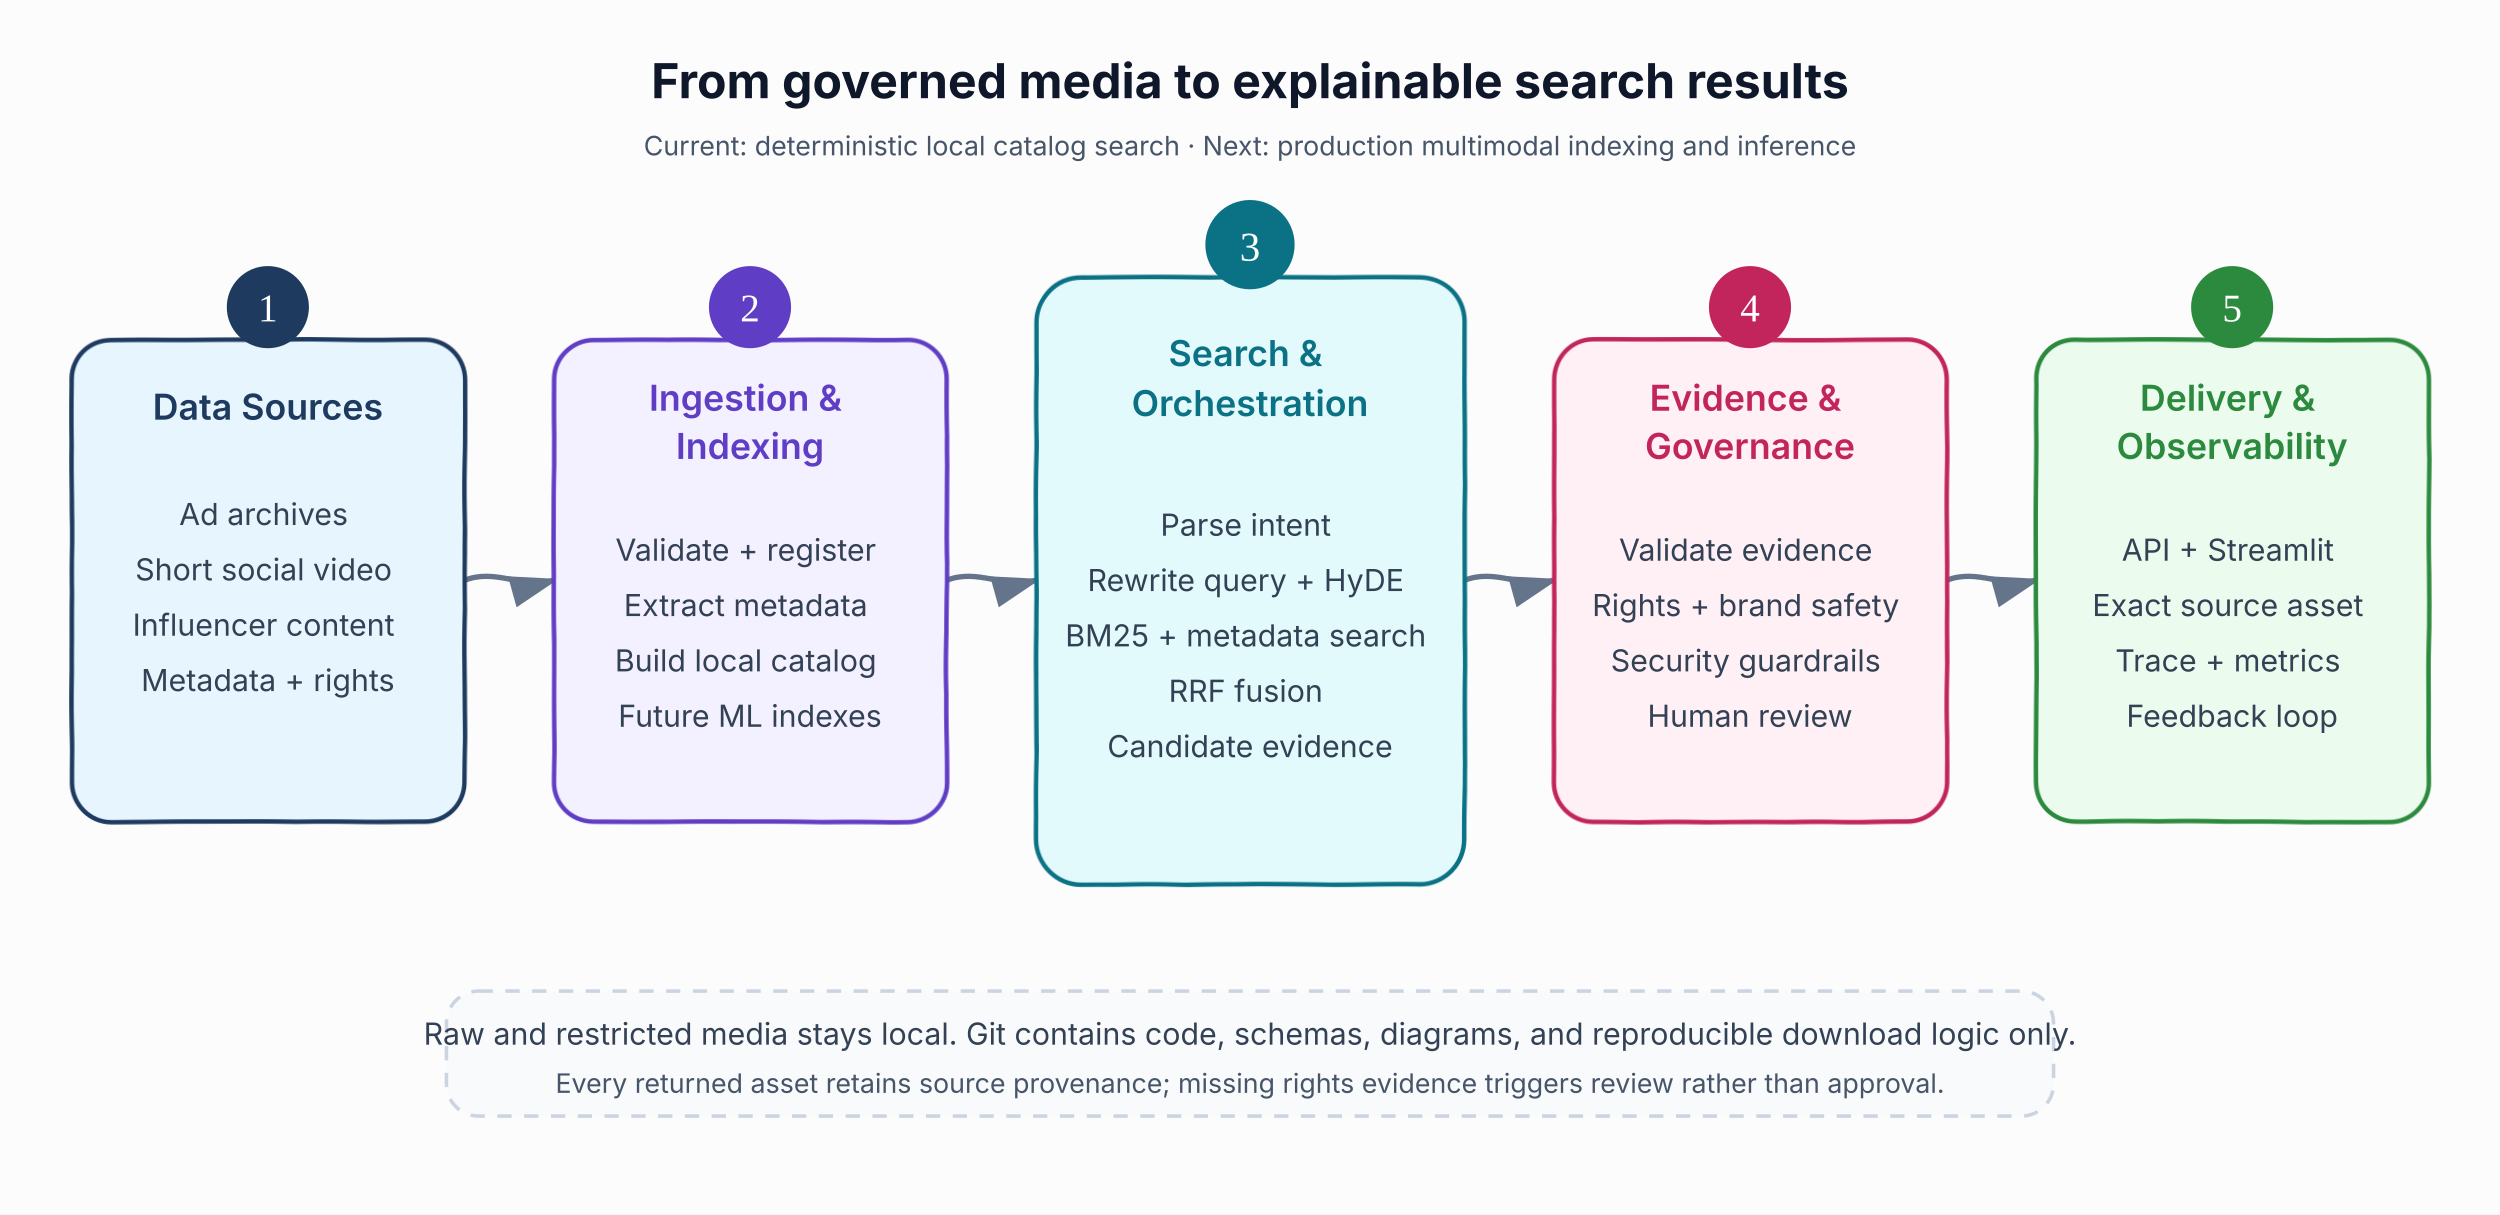
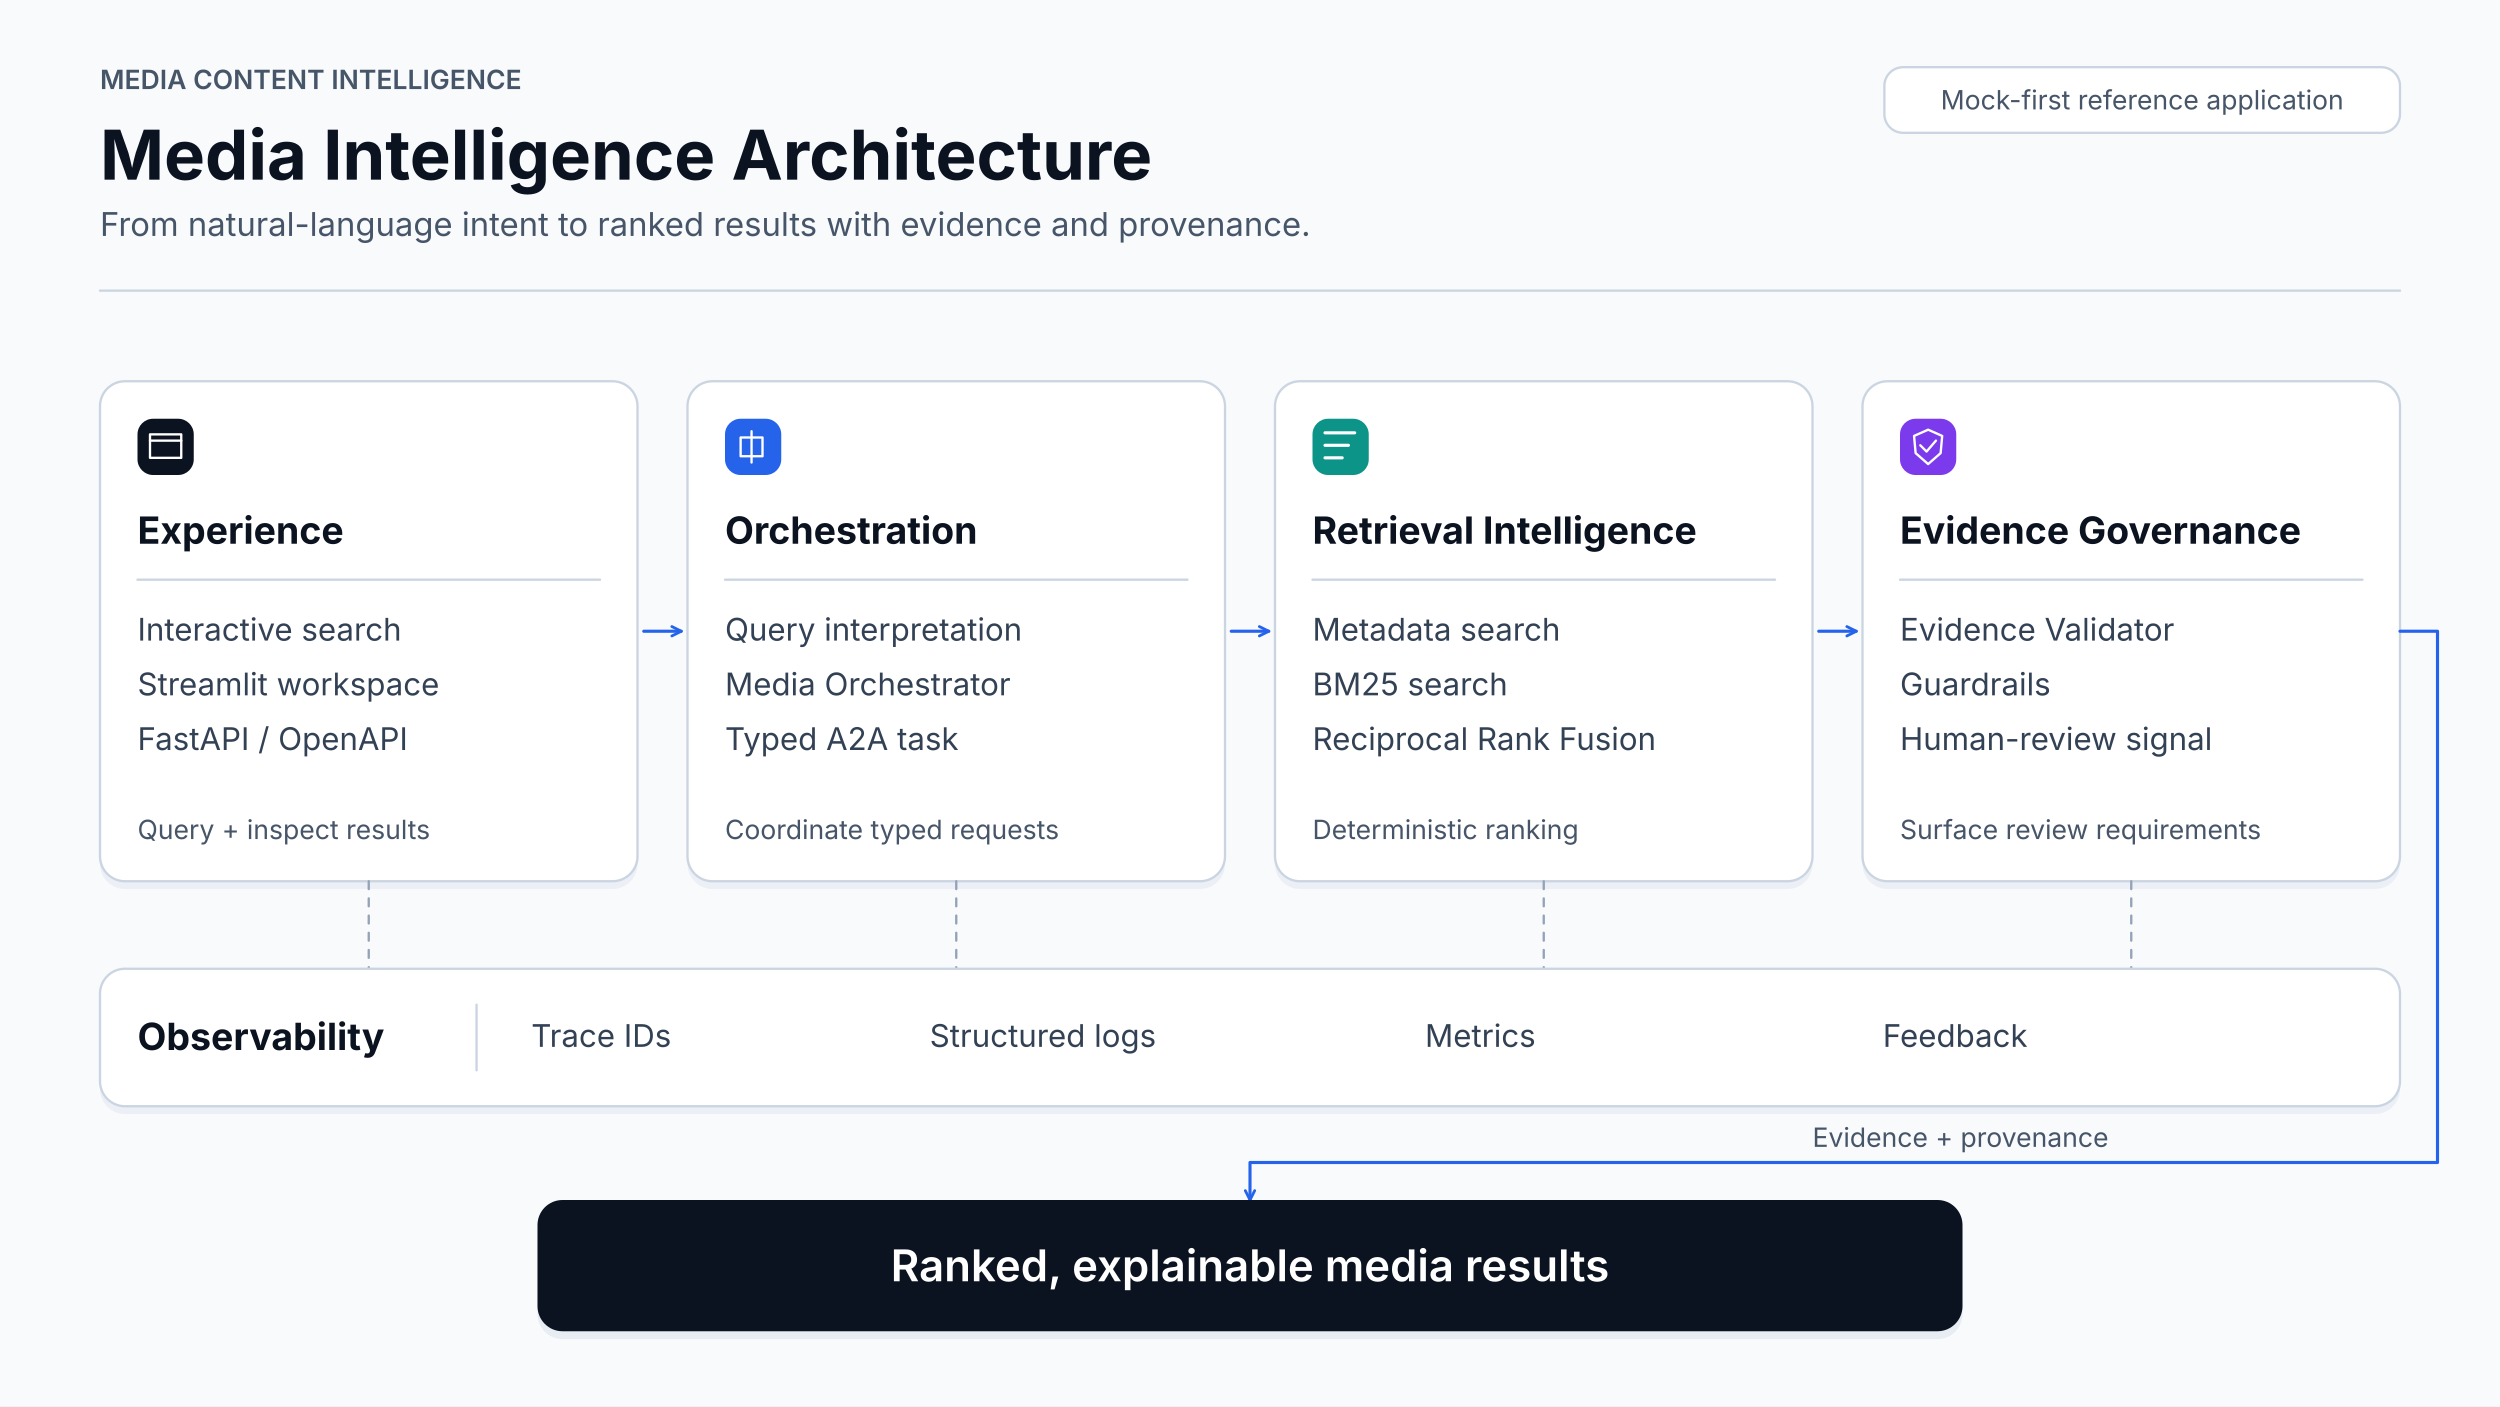
- <svg xmlns="http://www.w3.org/2000/svg" width="1400" height="680" viewBox="0 0 1400 680" role="img" aria-labelledby="title desc">
+ <svg xmlns="http://www.w3.org/2000/svg" width="1600" height="900" viewBox="0 0 1600 900" role="img" aria-labelledby="architecture-title architecture-desc">
  <defs>
-     <filter id="rough" x="-3%" y="-3%" width="106%" height="106%">
-       <feTurbulence baseFrequency="0.012" numOctaves="2" seed="8" result="noise" />
-       <feDisplacementMap in="SourceGraphic" in2="noise" scale="1.1" />
-     </filter>
-     <marker id="arrow" markerWidth="10" markerHeight="10" refX="8" refY="3" orient="auto">
-       <path d="M0,0 L0,6 L9,3 z" fill="#64748b" />
+     <marker id="arrow" markerWidth="8" markerHeight="8" refX="7" refY="4" orient="auto" markerUnits="userSpaceOnUse">
+       <path d="M1 1 L7 4 L1 7" fill="none" stroke="#2563EB" stroke-width="1.8" stroke-linecap="round" stroke-linejoin="round" />
    </marker>
-     <style>
-       .heading{font:700 27px Inter,system-ui,sans-serif;fill:#0f172a}.sub{font:600 20px Inter,system-ui,sans-serif}.body{font:17px Inter,system-ui,sans-serif;fill:#334155}.small{font:15px Inter,system-ui,sans-serif;fill:#475569}.flow{stroke:#64748b;stroke-width:3;fill:none;marker-end:url(#arrow)}.card{stroke-width:2.5;filter:url(#rough)}
-     </style>
  </defs>
-   <rect width="1400" height="680" fill="#fcfcfd" />
-   <text x="700" y="55" class="heading" text-anchor="middle">From governed media to explainable search results</text>
-   <text x="700" y="87" class="small" text-anchor="middle">Current: deterministic local catalog search · Next: production multimodal indexing and inference</text>
-   <path d="M260 325 C278 318 292 330 310 325" class="flow" />
-   <path d="M530 325 C548 318 562 330 580 325" class="flow" />
-   <path d="M820 325 C838 318 852 330 870 325" class="flow" />
-   <path d="M1090 325 C1108 318 1122 330 1140 325" class="flow" />
-   <g>
-     <rect x="40" y="190" width="220" height="270" rx="22" fill="#e7f5ff" stroke="#1e3a5f" class="card" />
-     <circle cx="150" cy="172" r="23" fill="#1e3a5f" />
-     <text x="150" y="180" font-size="22" text-anchor="middle" fill="white">1</text>
-     <text x="150" y="235" class="sub" text-anchor="middle" fill="#1e3a5f">Data Sources</text>
-     <text x="150" y="294" class="body" text-anchor="middle">
-       <tspan x="150" dy="0">Ad archives</tspan>
-       <tspan x="150" dy="31">Short social video</tspan>
-       <tspan x="150" dy="31">Influencer content</tspan>
-       <tspan x="150" dy="31">Metadata + rights</tspan>
-     </text>
+   <g font-family="Inter, system-ui, -apple-system, BlinkMacSystemFont, 'Segoe UI', sans-serif" stroke-linecap="round" stroke-linejoin="round">
+     <rect x="0" y="0" width="1600" height="900" fill="#F8FAFC" />
+     <text x="64" y="57" font-size="17" font-weight="600" fill="#475569">MEDIA CONTENT INTELLIGENCE</text>
+     <text x="64" y="115" font-size="44" font-weight="700" fill="#0B1220">Media Intelligence Architecture</text>
+     <text x="64" y="151" font-size="21" font-weight="400" fill="#475569">From natural-language intent to ranked results with evidence and provenance.</text>
+     <rect x="1206" y="43" width="330" height="42" rx="12" fill="#FFFFFF" stroke="#CBD5E1" stroke-width="1.5" />
+     <text x="1371" y="70" font-size="17" font-weight="400" fill="#475569" text-anchor="middle">Mock-first reference application</text>
+     <path d="M64 186 L1536 186" fill="none" stroke="#CBD5E1" stroke-width="1.5" />
+     <rect x="64" y="249" width="344" height="320" rx="16" fill="#E2E8F0" opacity="0.55" />
+     <rect x="64" y="244" width="344" height="320" rx="16" fill="#FFFFFF" stroke="#CBD5E1" stroke-width="1.5" />
+     <rect x="88" y="268" width="36" height="36" rx="10" fill="#0B1220" />
+     <rect x="96" y="278" width="20" height="15" fill="transparent" stroke="#FFFFFF" stroke-width="1.5" />
+     <path d="M96 282 L116 282" fill="none" stroke="#FFFFFF" stroke-width="1.5" />
+     <text x="88" y="348" font-size="24" font-weight="700" fill="#0B1220">Experience</text>
+     <path d="M88 371 L384 371" fill="none" stroke="#CBD5E1" stroke-width="1.5" />
+     <text x="88" y="410" font-size="20" font-weight="400" fill="#334155">Interactive search</text>
+     <text x="88" y="445" font-size="20" font-weight="400" fill="#334155">Streamlit workspace</text>
+     <text x="88" y="480" font-size="20" font-weight="400" fill="#334155">FastAPI / OpenAPI</text>
+     <text x="88" y="537" font-size="17" font-weight="400" fill="#475569">Query + inspect results</text>
+     <path d="M412 404 L436 404" fill="none" stroke="#2563EB" stroke-width="2" marker-end="url(#arrow)" />
+     <path d="M236 564 L236 620" fill="none" stroke="#94A3B8" stroke-width="1.5" stroke-dasharray="5 6" />
+     <rect x="440" y="249" width="344" height="320" rx="16" fill="#E2E8F0" opacity="0.55" />
+     <rect x="440" y="244" width="344" height="320" rx="16" fill="#FFFFFF" stroke="#CBD5E1" stroke-width="1.5" />
+     <rect x="464" y="268" width="36" height="36" rx="10" fill="#2563EB" />
+     <path d="M474 280 L488 280 L488 292 L474 292 L474 280" fill="none" stroke="#FFFFFF" stroke-width="1.5" />
+     <path d="M481 276 L481 296" fill="none" stroke="#FFFFFF" stroke-width="1.5" />
+     <text x="464" y="348" font-size="24" font-weight="700" fill="#0B1220">Orchestration</text>
+     <path d="M464 371 L760 371" fill="none" stroke="#CBD5E1" stroke-width="1.5" />
+     <text x="464" y="410" font-size="20" font-weight="400" fill="#334155">Query interpretation</text>
+     <text x="464" y="445" font-size="20" font-weight="400" fill="#334155">Media Orchestrator</text>
+     <text x="464" y="480" font-size="20" font-weight="400" fill="#334155">Typed A2A task</text>
+     <text x="464" y="537" font-size="17" font-weight="400" fill="#475569">Coordinate typed requests</text>
+     <path d="M788 404 L812 404" fill="none" stroke="#2563EB" stroke-width="2" marker-end="url(#arrow)" />
+     <path d="M612 564 L612 620" fill="none" stroke="#94A3B8" stroke-width="1.5" stroke-dasharray="5 6" />
+     <rect x="816" y="249" width="344" height="320" rx="16" fill="#E2E8F0" opacity="0.55" />
+     <rect x="816" y="244" width="344" height="320" rx="16" fill="#FFFFFF" stroke="#CBD5E1" stroke-width="1.5" />
+     <rect x="840" y="268" width="36" height="36" rx="10" fill="#0D9488" />
+     <path d="M848 277 L867 277" fill="none" stroke="#FFFFFF" stroke-width="2" />
+     <path d="M848 285 L863 285" fill="none" stroke="#FFFFFF" stroke-width="2" />
+     <path d="M848 293 L859 293" fill="none" stroke="#FFFFFF" stroke-width="2" />
+     <text x="840" y="348" font-size="24" font-weight="700" fill="#0B1220">Retrieval Intelligence</text>
+     <path d="M840 371 L1136 371" fill="none" stroke="#CBD5E1" stroke-width="1.5" />
+     <text x="840" y="410" font-size="20" font-weight="400" fill="#334155">Metadata search</text>
+     <text x="840" y="445" font-size="20" font-weight="400" fill="#334155">BM25 search</text>
+     <text x="840" y="480" font-size="20" font-weight="400" fill="#334155">Reciprocal Rank Fusion</text>
+     <text x="840" y="537" font-size="17" font-weight="400" fill="#475569">Deterministic ranking</text>
+     <path d="M1164 404 L1188 404" fill="none" stroke="#2563EB" stroke-width="2" marker-end="url(#arrow)" />
+     <path d="M988 564 L988 620" fill="none" stroke="#94A3B8" stroke-width="1.5" stroke-dasharray="5 6" />
+     <rect x="1192" y="249" width="344" height="320" rx="16" fill="#E2E8F0" opacity="0.55" />
+     <rect x="1192" y="244" width="344" height="320" rx="16" fill="#FFFFFF" stroke="#CBD5E1" stroke-width="1.5" />
+     <rect x="1216" y="268" width="36" height="36" rx="10" fill="#7C3AED" />
+     <path d="M1234 275 L1243 279 L1242 290 L1234 297 L1226 290 L1225 279 L1234 275" fill="none" stroke="#FFFFFF" stroke-width="1.5" />
+     <path d="M1229 285 L1233 289 L1239 282" fill="none" stroke="#FFFFFF" stroke-width="1.5" />
+     <text x="1216" y="348" font-size="24" font-weight="700" fill="#0B1220">Evidence Governance</text>
+     <path d="M1216 371 L1512 371" fill="none" stroke="#CBD5E1" stroke-width="1.5" />
+     <text x="1216" y="410" font-size="20" font-weight="400" fill="#334155">Evidence Validator</text>
+     <text x="1216" y="445" font-size="20" font-weight="400" fill="#334155">Guardrails</text>
+     <text x="1216" y="480" font-size="20" font-weight="400" fill="#334155">Human-review signal</text>
+     <text x="1216" y="537" font-size="17" font-weight="400" fill="#475569">Surface review requirements</text>
+     <path d="M1364 564 L1364 620" fill="none" stroke="#94A3B8" stroke-width="1.5" stroke-dasharray="5 6" />
+     <rect x="64" y="625" width="1472" height="88" rx="16" fill="#E2E8F0" opacity="0.55" />
+     <rect x="64" y="620" width="1472" height="88" rx="16" fill="#FFFFFF" stroke="#CBD5E1" stroke-width="1.5" />
+     <text x="88" y="672" font-size="24" font-weight="700" fill="#0B1220">Observability</text>
+     <path d="M305 643 L305 685" fill="none" stroke="#CBD5E1" stroke-width="1.5" />
+     <text x="340" y="670" font-size="20" font-weight="400" fill="#334155">Trace IDs</text>
+     <text x="595" y="670" font-size="20" font-weight="400" fill="#334155">Structured logs</text>
+     <text x="912" y="670" font-size="20" font-weight="400" fill="#334155">Metrics</text>
+     <text x="1205" y="670" font-size="20" font-weight="400" fill="#334155">Feedback</text>
+     <path d="M1536 404 L1560 404 L1560 744 L800 744 L800 768" fill="none" stroke="#2563EB" stroke-width="2" marker-end="url(#arrow)" />
+     <text x="1160" y="734" font-size="17" font-weight="400" fill="#475569">Evidence + provenance</text>
+     <rect x="344" y="773" width="912" height="84" rx="16" fill="#E2E8F0" opacity="0.75" />
+     <rect x="344" y="768" width="912" height="84" rx="16" fill="#0B1220" />
+     <text x="800" y="820" font-size="28" font-weight="600" fill="#FFFFFF" text-anchor="middle">Ranked, explainable media results</text>
  </g>
-   <g>
-     <rect x="310" y="190" width="220" height="270" rx="22" fill="#f3f0ff" stroke="#5f3dc4" class="card" />
-     <circle cx="420" cy="172" r="23" fill="#5f3dc4" />
-     <text x="420" y="180" font-size="22" text-anchor="middle" fill="white">2</text>
-     <text x="420" y="230" class="sub" text-anchor="middle" fill="#5f3dc4">
-       <tspan x="420">Ingestion &amp;</tspan>
-       <tspan x="420" dy="27">Indexing</tspan>
-     </text>
-     <text x="420" y="314" class="body" text-anchor="middle">
-       <tspan x="420">Validate + register</tspan>
-       <tspan x="420" dy="31">Extract metadata</tspan>
-       <tspan x="420" dy="31">Build local catalog</tspan>
-       <tspan x="420" dy="31">Future ML indexes</tspan>
-     </text>
-   </g>
-   <g>
-     <rect x="580" y="155" width="240" height="340" rx="25" fill="#e3fafc" stroke="#0b7285" stroke-width="4" class="card" />
-     <circle cx="700" cy="137" r="25" fill="#0b7285" />
-     <text x="700" y="146" font-size="23" text-anchor="middle" fill="white">3</text>
-     <text x="700" y="205" class="sub" text-anchor="middle" fill="#0b7285">
-       <tspan x="700">Search &amp;</tspan>
-       <tspan x="700" dy="28">Orchestration</tspan>
-     </text>
-     <text x="700" y="300" class="body" text-anchor="middle">
-       <tspan x="700">Parse intent</tspan>
-       <tspan x="700" dy="31">Rewrite query + HyDE</tspan>
-       <tspan x="700" dy="31">BM25 + metadata search</tspan>
-       <tspan x="700" dy="31">RRF fusion</tspan>
-       <tspan x="700" dy="31">Candidate evidence</tspan>
-     </text>
-   </g>
-   <g>
-     <rect x="870" y="190" width="220" height="270" rx="22" fill="#fff0f6" stroke="#c2255c" class="card" />
-     <circle cx="980" cy="172" r="23" fill="#c2255c" />
-     <text x="980" y="180" font-size="22" text-anchor="middle" fill="white">4</text>
-     <text x="980" y="230" class="sub" text-anchor="middle" fill="#c2255c">
-       <tspan x="980">Evidence &amp;</tspan>
-       <tspan x="980" dy="27">Governance</tspan>
-     </text>
-     <text x="980" y="314" class="body" text-anchor="middle">
-       <tspan x="980">Validate evidence</tspan>
-       <tspan x="980" dy="31">Rights + brand safety</tspan>
-       <tspan x="980" dy="31">Security guardrails</tspan>
-       <tspan x="980" dy="31">Human review</tspan>
-     </text>
-   </g>
-   <g>
-     <rect x="1140" y="190" width="220" height="270" rx="22" fill="#ebfbee" stroke="#2b8a3e" class="card" />
-     <circle cx="1250" cy="172" r="23" fill="#2b8a3e" />
-     <text x="1250" y="180" font-size="22" text-anchor="middle" fill="white">5</text>
-     <text x="1250" y="230" class="sub" text-anchor="middle" fill="#2b8a3e">
-       <tspan x="1250">Delivery &amp;</tspan>
-       <tspan x="1250" dy="27">Observability</tspan>
-     </text>
-     <text x="1250" y="314" class="body" text-anchor="middle">
-       <tspan x="1250">API + Streamlit</tspan>
-       <tspan x="1250" dy="31">Exact source asset</tspan>
-       <tspan x="1250" dy="31">Trace + metrics</tspan>
-       <tspan x="1250" dy="31">Feedback loop</tspan>
-     </text>
-   </g>
-   <rect x="250" y="555" width="900" height="70" rx="18" fill="#f8fafc" stroke="#cbd5e1" stroke-width="2" stroke-dasharray="8 7" />
-   <text x="700" y="585" class="body" text-anchor="middle">Raw and restricted media stays local. Git contains code, schemas, diagrams, and reproducible download logic only.</text>
-   <text x="700" y="612" class="small" text-anchor="middle">Every returned asset retains source provenance; missing rights evidence triggers review rather than approval.</text>
</svg>
